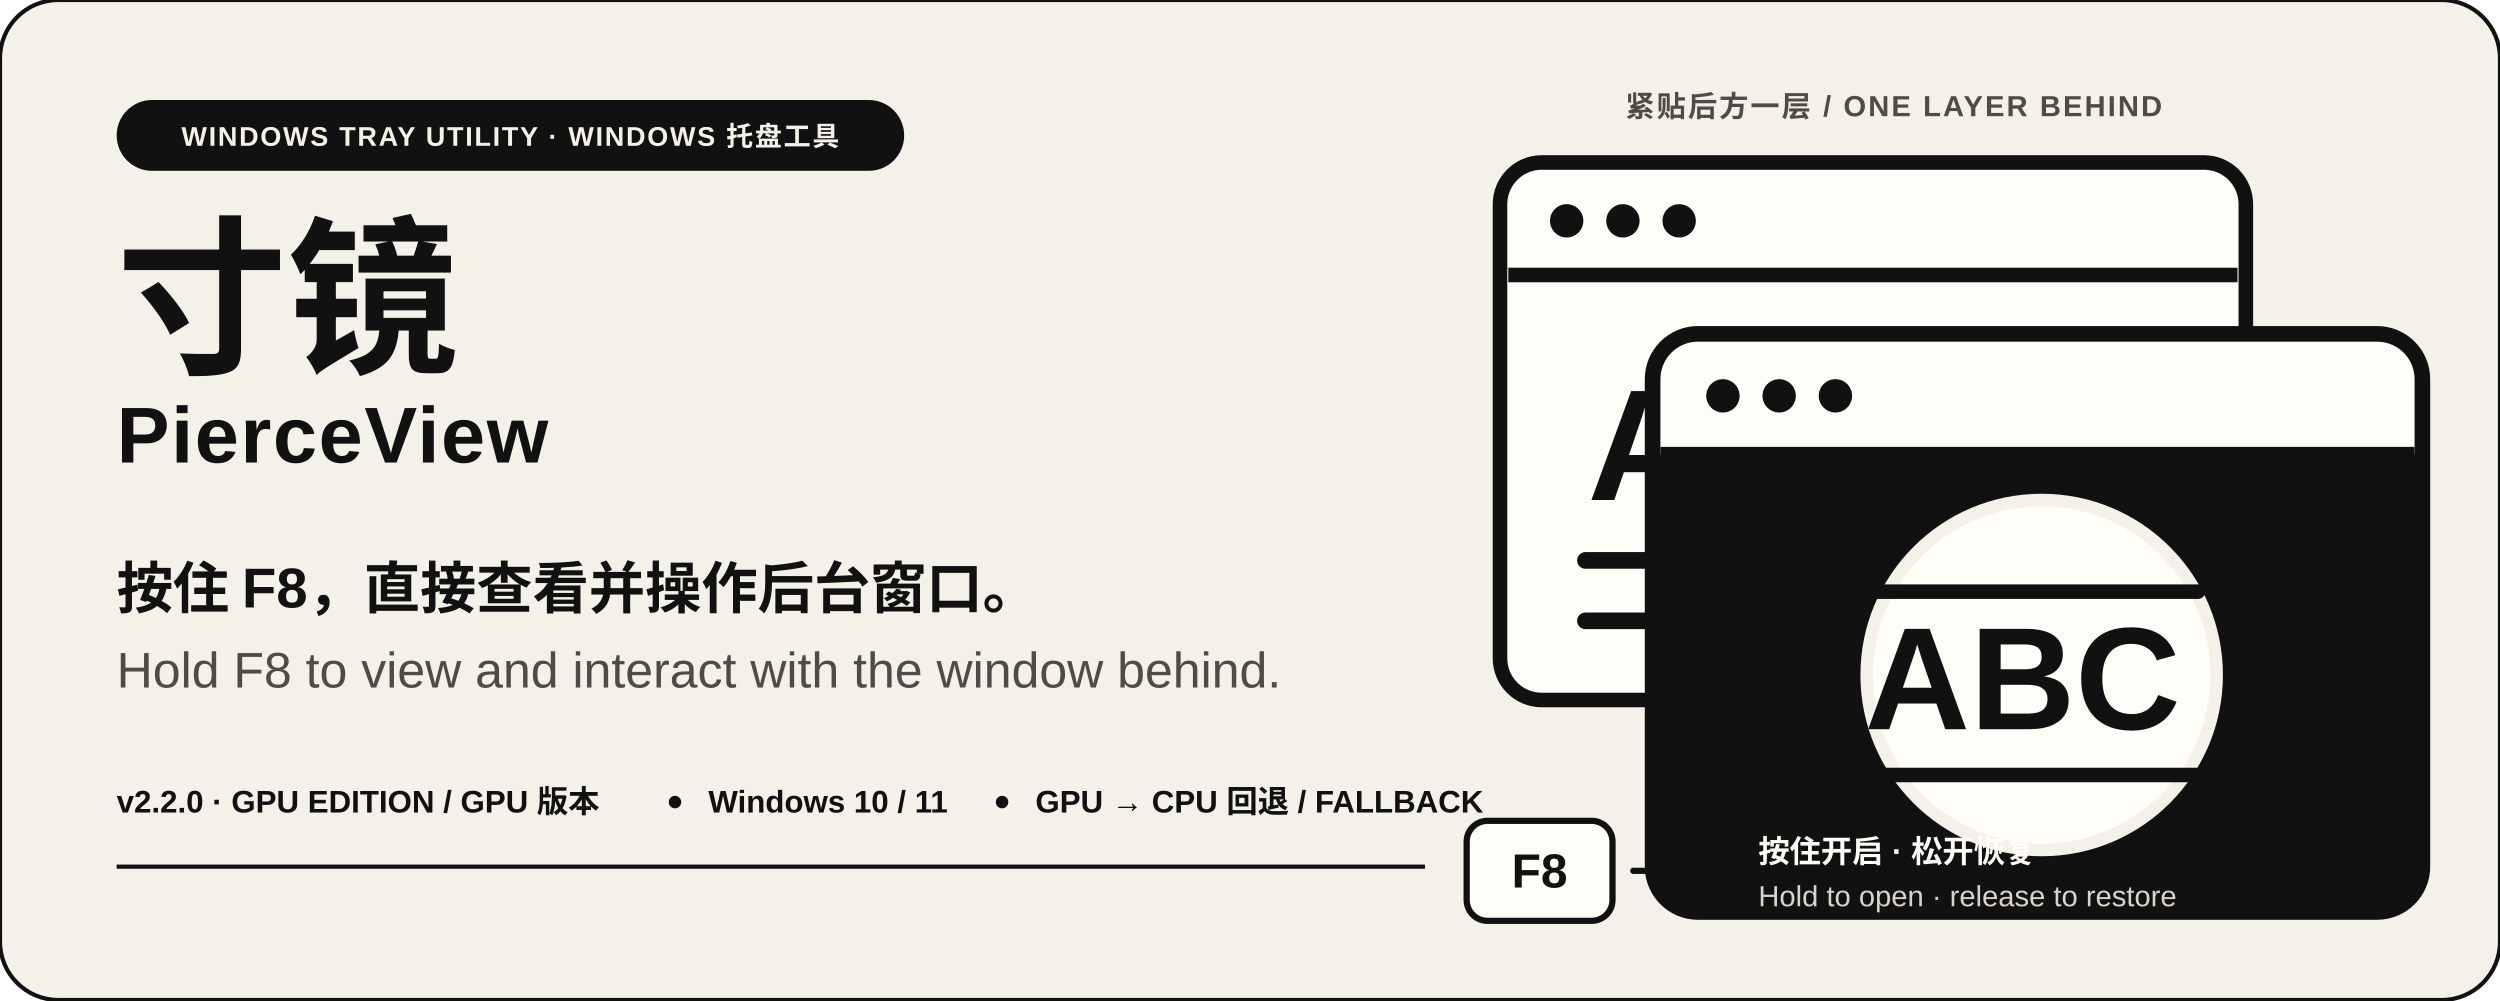
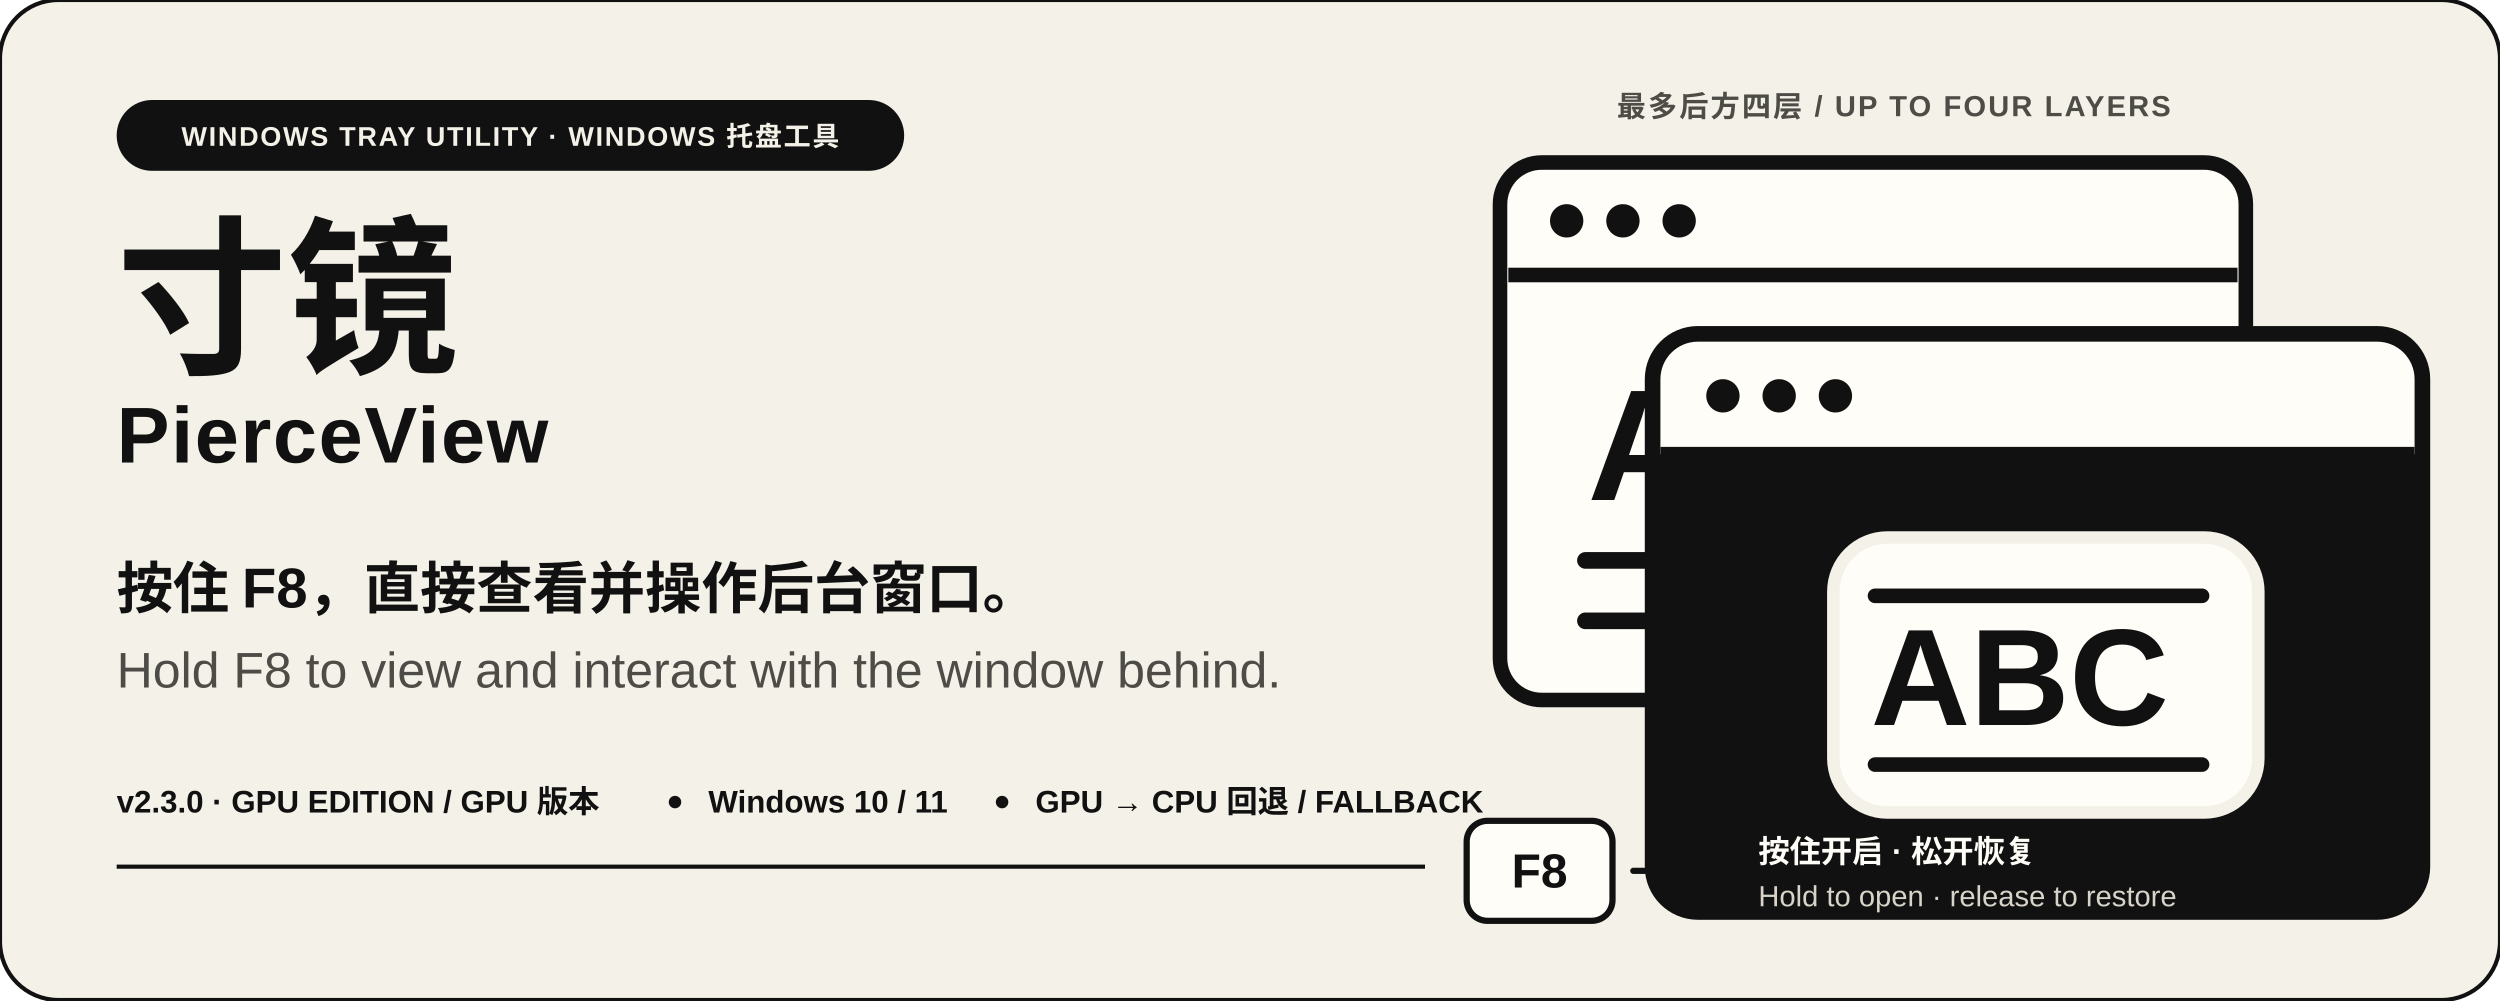
<svg xmlns="http://www.w3.org/2000/svg" width="1200" height="480" viewBox="0 0 1200 480" role="img" aria-labelledby="title desc">
  <rect width="1200" height="480" rx="28" fill="#F4F1E8" />
  <path d="M0 28A28 28 0 0 1 28 0h1144a28 28 0 0 1 28 28v424a28 28 0 0 1-28 28H28A28 28 0 0 1 0 452Z" fill="none" stroke="#111111" stroke-width="2" />
  <path d="M56 416H684" stroke="#111111" stroke-width="2" />
  <rect x="56" y="48" width="378" height="34" rx="17" fill="#111111" />
  <text x="245" y="70" fill="#F4F1E8" font-family="Segoe UI, Microsoft YaHei, Noto Sans SC, Arial, sans-serif" font-size="13" font-weight="700" text-anchor="middle" letter-spacing="0.8">WINDOWS TRAY UTILITY · WINDOWS 托盘工具</text>
  <text x="56" y="173" fill="#111111" font-family="Segoe UI, Microsoft YaHei, Noto Sans SC, Arial, sans-serif" font-size="82" font-weight="800">寸镜</text>
  <text x="56" y="222" fill="#111111" font-family="Segoe UI, Microsoft YaHei, Noto Sans SC, Arial, sans-serif" font-size="38" font-weight="650" letter-spacing="0.8">PierceView</text>
  <text x="56" y="292" fill="#111111" font-family="Segoe UI, Microsoft YaHei, Noto Sans SC, Arial, sans-serif" font-size="27" font-weight="650">按住 F8，直接查看并操作后台窗口。</text>
  <text x="56" y="330" fill="#4E4C47" font-family="Segoe UI, Microsoft YaHei, Noto Sans SC, Arial, sans-serif" font-size="24">Hold F8 to view and interact with the window behind.</text>
  <g font-family="Segoe UI, Microsoft YaHei, Noto Sans SC, Arial, sans-serif" font-size="15" font-weight="650">
-     <text x="56" y="390" fill="#111111">v2.2.0 · GPU EDITION / GPU 版本</text>
+     <text x="56" y="390" fill="#111111">v2.3.0 · GPU EDITION / GPU 版本</text>
    <circle cx="324" cy="385" r="3" fill="#111111" />
    <text x="340" y="390" fill="#111111">Windows 10 / 11</text>
    <circle cx="481" cy="385" r="3" fill="#111111" />
    <text x="497" y="390" fill="#111111">GPU → CPU 回退 / FALLBACK</text>
  </g>
  <g transform="translate(704 38)">
-     <text x="205" y="18" fill="#4E4C47" font-family="Segoe UI, Microsoft YaHei, Noto Sans SC, Arial, sans-serif" font-size="14" font-weight="700" text-anchor="middle" letter-spacing="1">紧贴后方一层 / ONE LAYER BEHIND</text>
+     <text x="205" y="18" fill="#4E4C47" font-family="Segoe UI, Microsoft YaHei, Noto Sans SC, Arial, sans-serif" font-size="14" font-weight="700" text-anchor="middle" letter-spacing="1">最多后方四层 / UP TO FOUR LAYERS</text>
    <rect x="16" y="40" width="358" height="258" rx="20" fill="#FFFDF7" stroke="#111111" stroke-width="7" />
    <path d="M20 94H370" stroke="#111111" stroke-width="7" />
    <circle cx="48" cy="68" r="8" fill="#111111" />
    <circle cx="75" cy="68" r="8" fill="#111111" />
    <circle cx="102" cy="68" r="8" fill="#111111" />
    <text x="58" y="202" fill="#111111" font-family="Segoe UI, Arial, sans-serif" font-size="76" font-weight="800">ABC</text>
    <path d="M57 231H259M57 260H309" stroke="#111111" stroke-width="8" stroke-linecap="round" />
    <rect x="89" y="122" width="370" height="278" rx="22" fill="#111111" stroke="#111111" stroke-width="7" />
    <path d="M93 180H455V144a18 18 0 0 0-18-18H111a18 18 0 0 0-18 18Z" fill="#FFFDF7" />
    <path d="M93 180H455" stroke="#111111" stroke-width="7" />
    <circle cx="123" cy="152" r="8" fill="#111111" />
    <circle cx="150" cy="152" r="8" fill="#111111" />
    <circle cx="177" cy="152" r="8" fill="#111111" />
-     <circle cx="276" cy="286" r="84" fill="#FFFDF7" stroke="#F4F1E8" stroke-width="6" />
-     <text x="191" y="312" fill="#111111" font-family="Segoe UI, Arial, sans-serif" font-size="70" font-weight="800">ABC</text>
-     <path d="M196 246H351M196 334H351" stroke="#111111" stroke-width="7" stroke-linecap="round" />
+     <rect x="176" y="220" width="204" height="132" rx="26" fill="#FFFDF7" stroke="#F4F1E8" stroke-width="6" />
+     <text x="194" y="310" fill="#111111" font-family="Segoe UI, Arial, sans-serif" font-size="66" font-weight="800">ABC</text>
+     <path d="M196 248H353M196 329H353" stroke="#111111" stroke-width="7" stroke-linecap="round" />
    <g transform="translate(0 356)">
      <rect x="0" y="0" width="70" height="48" rx="10" fill="#FFFDF7" stroke="#111111" stroke-width="3" />
      <text x="35" y="32" fill="#111111" font-family="Segoe UI, Arial, sans-serif" font-size="23" font-weight="800" text-anchor="middle">F8</text>
      <path d="M80 24H125" stroke="#111111" stroke-width="3" stroke-linecap="round" />
      <path d="m116 15 10 9-10 9" fill="none" stroke="#111111" stroke-width="3" stroke-linecap="round" stroke-linejoin="round" />
      <text x="140" y="20" fill="#FFFDF7" font-family="Segoe UI, Microsoft YaHei, Noto Sans SC, Arial, sans-serif" font-size="15" font-weight="700">按住开启 · 松开恢复</text>
      <text x="140" y="41" fill="#D8D4CA" font-family="Segoe UI, Arial, sans-serif" font-size="14">Hold to open · release to restore</text>
    </g>
  </g>
</svg>
